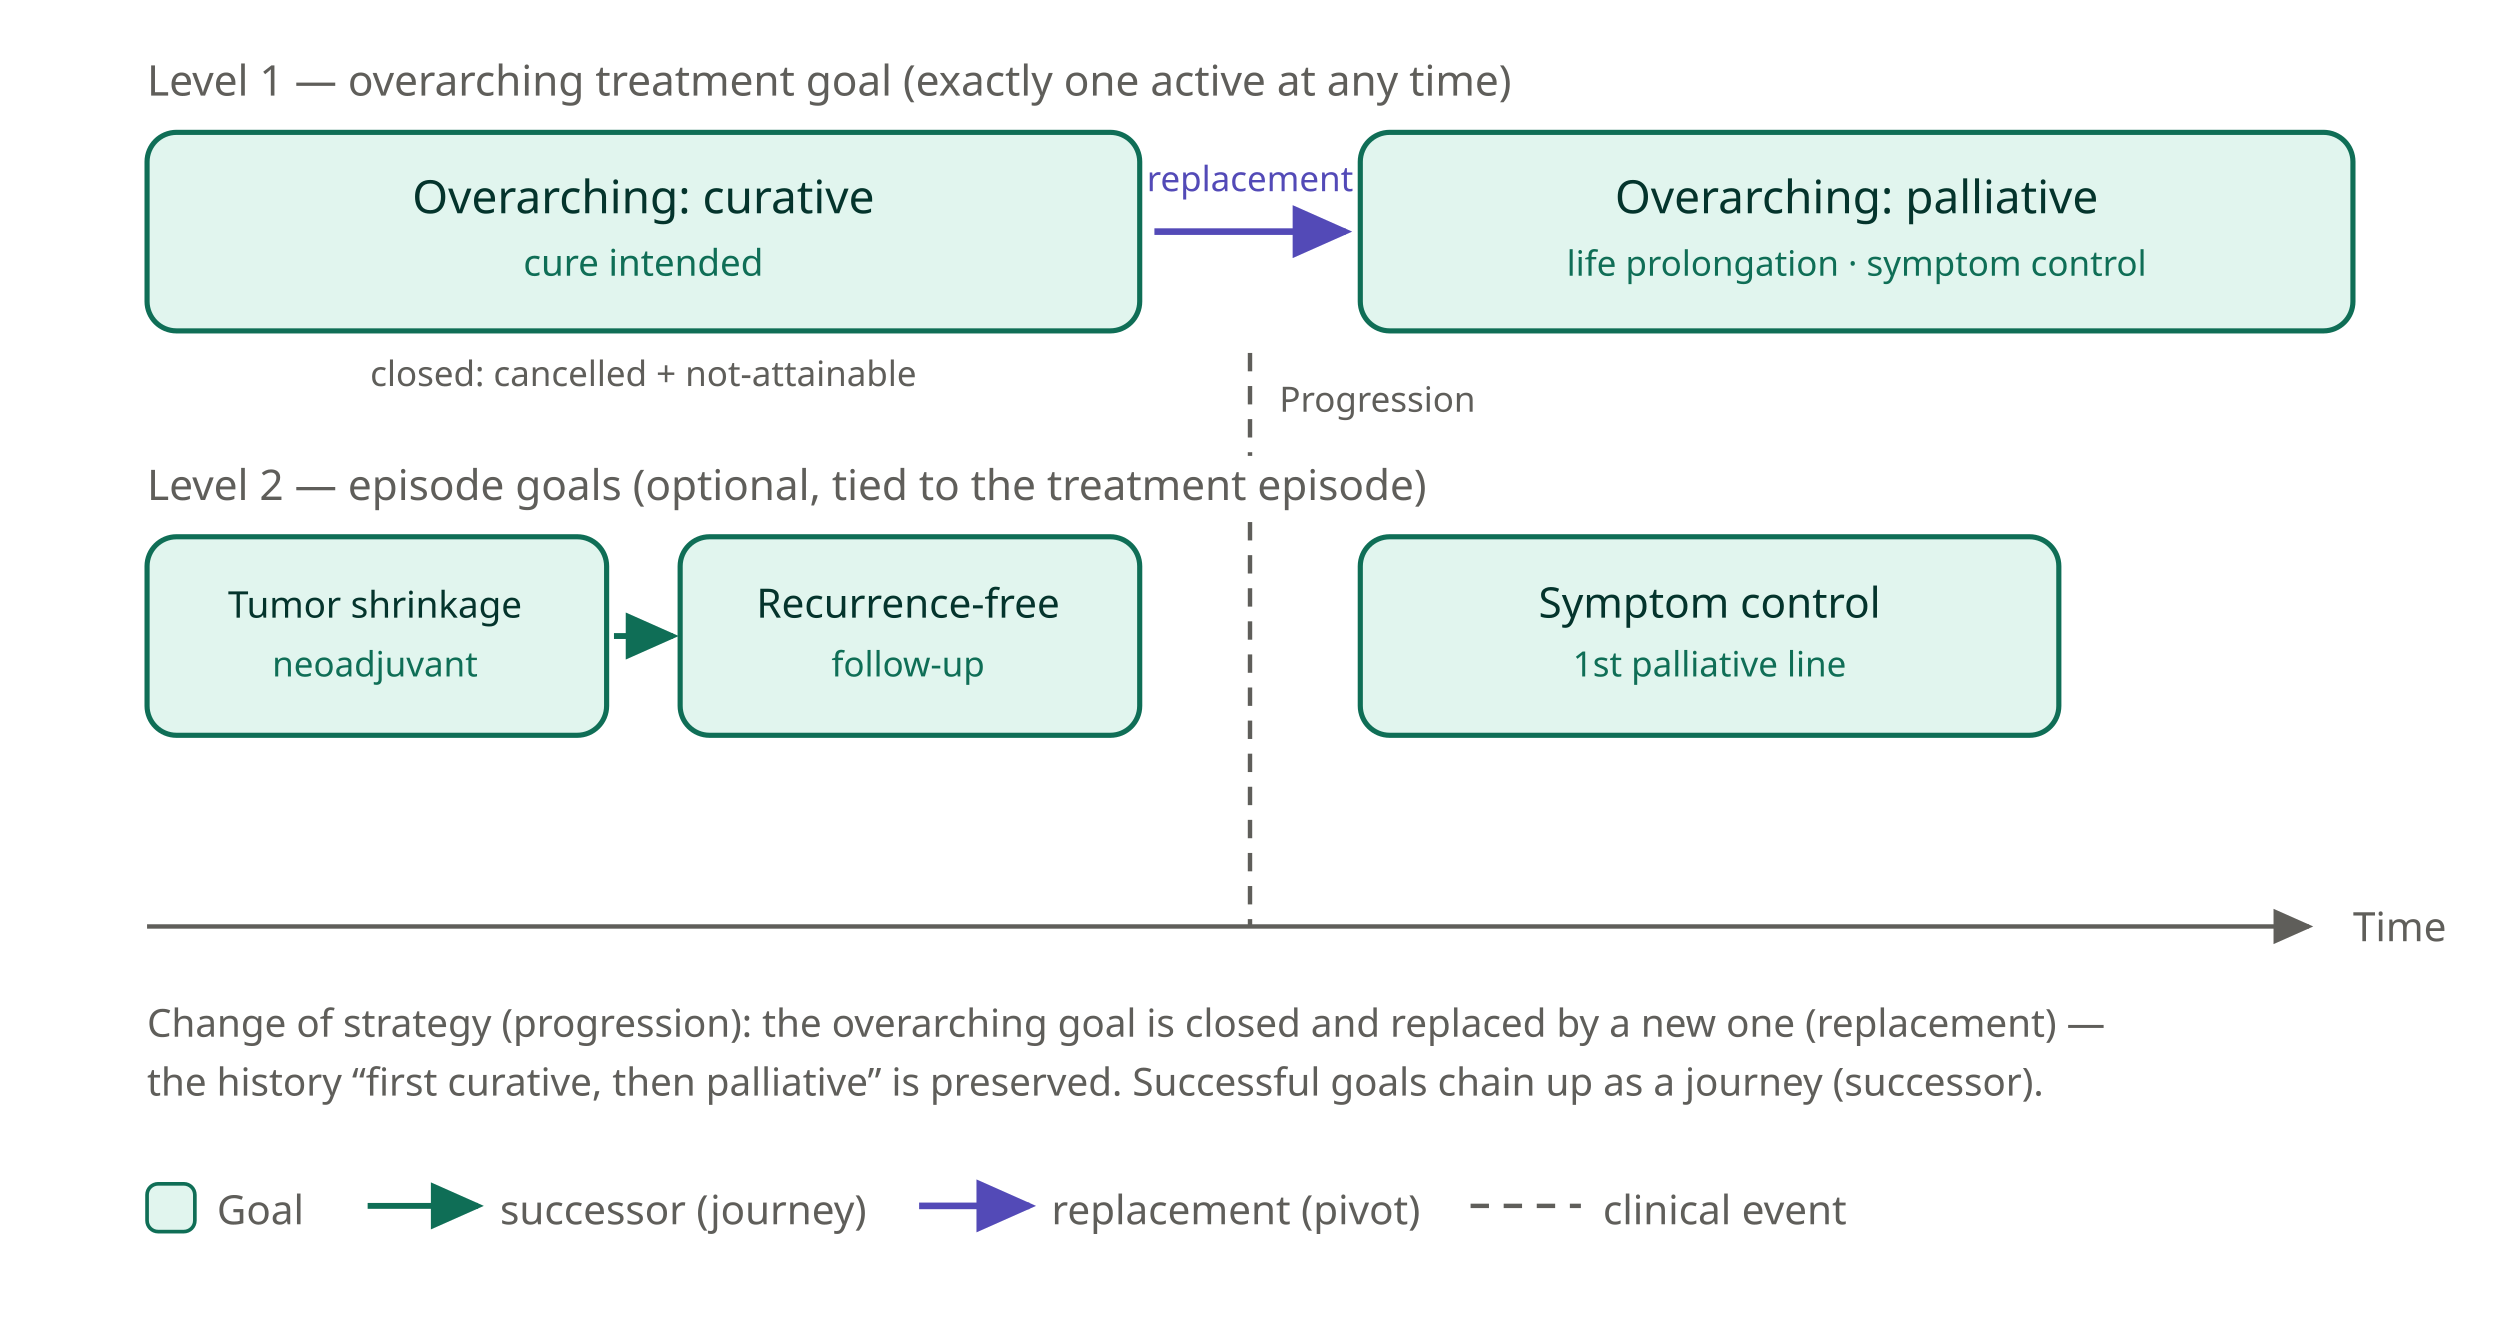
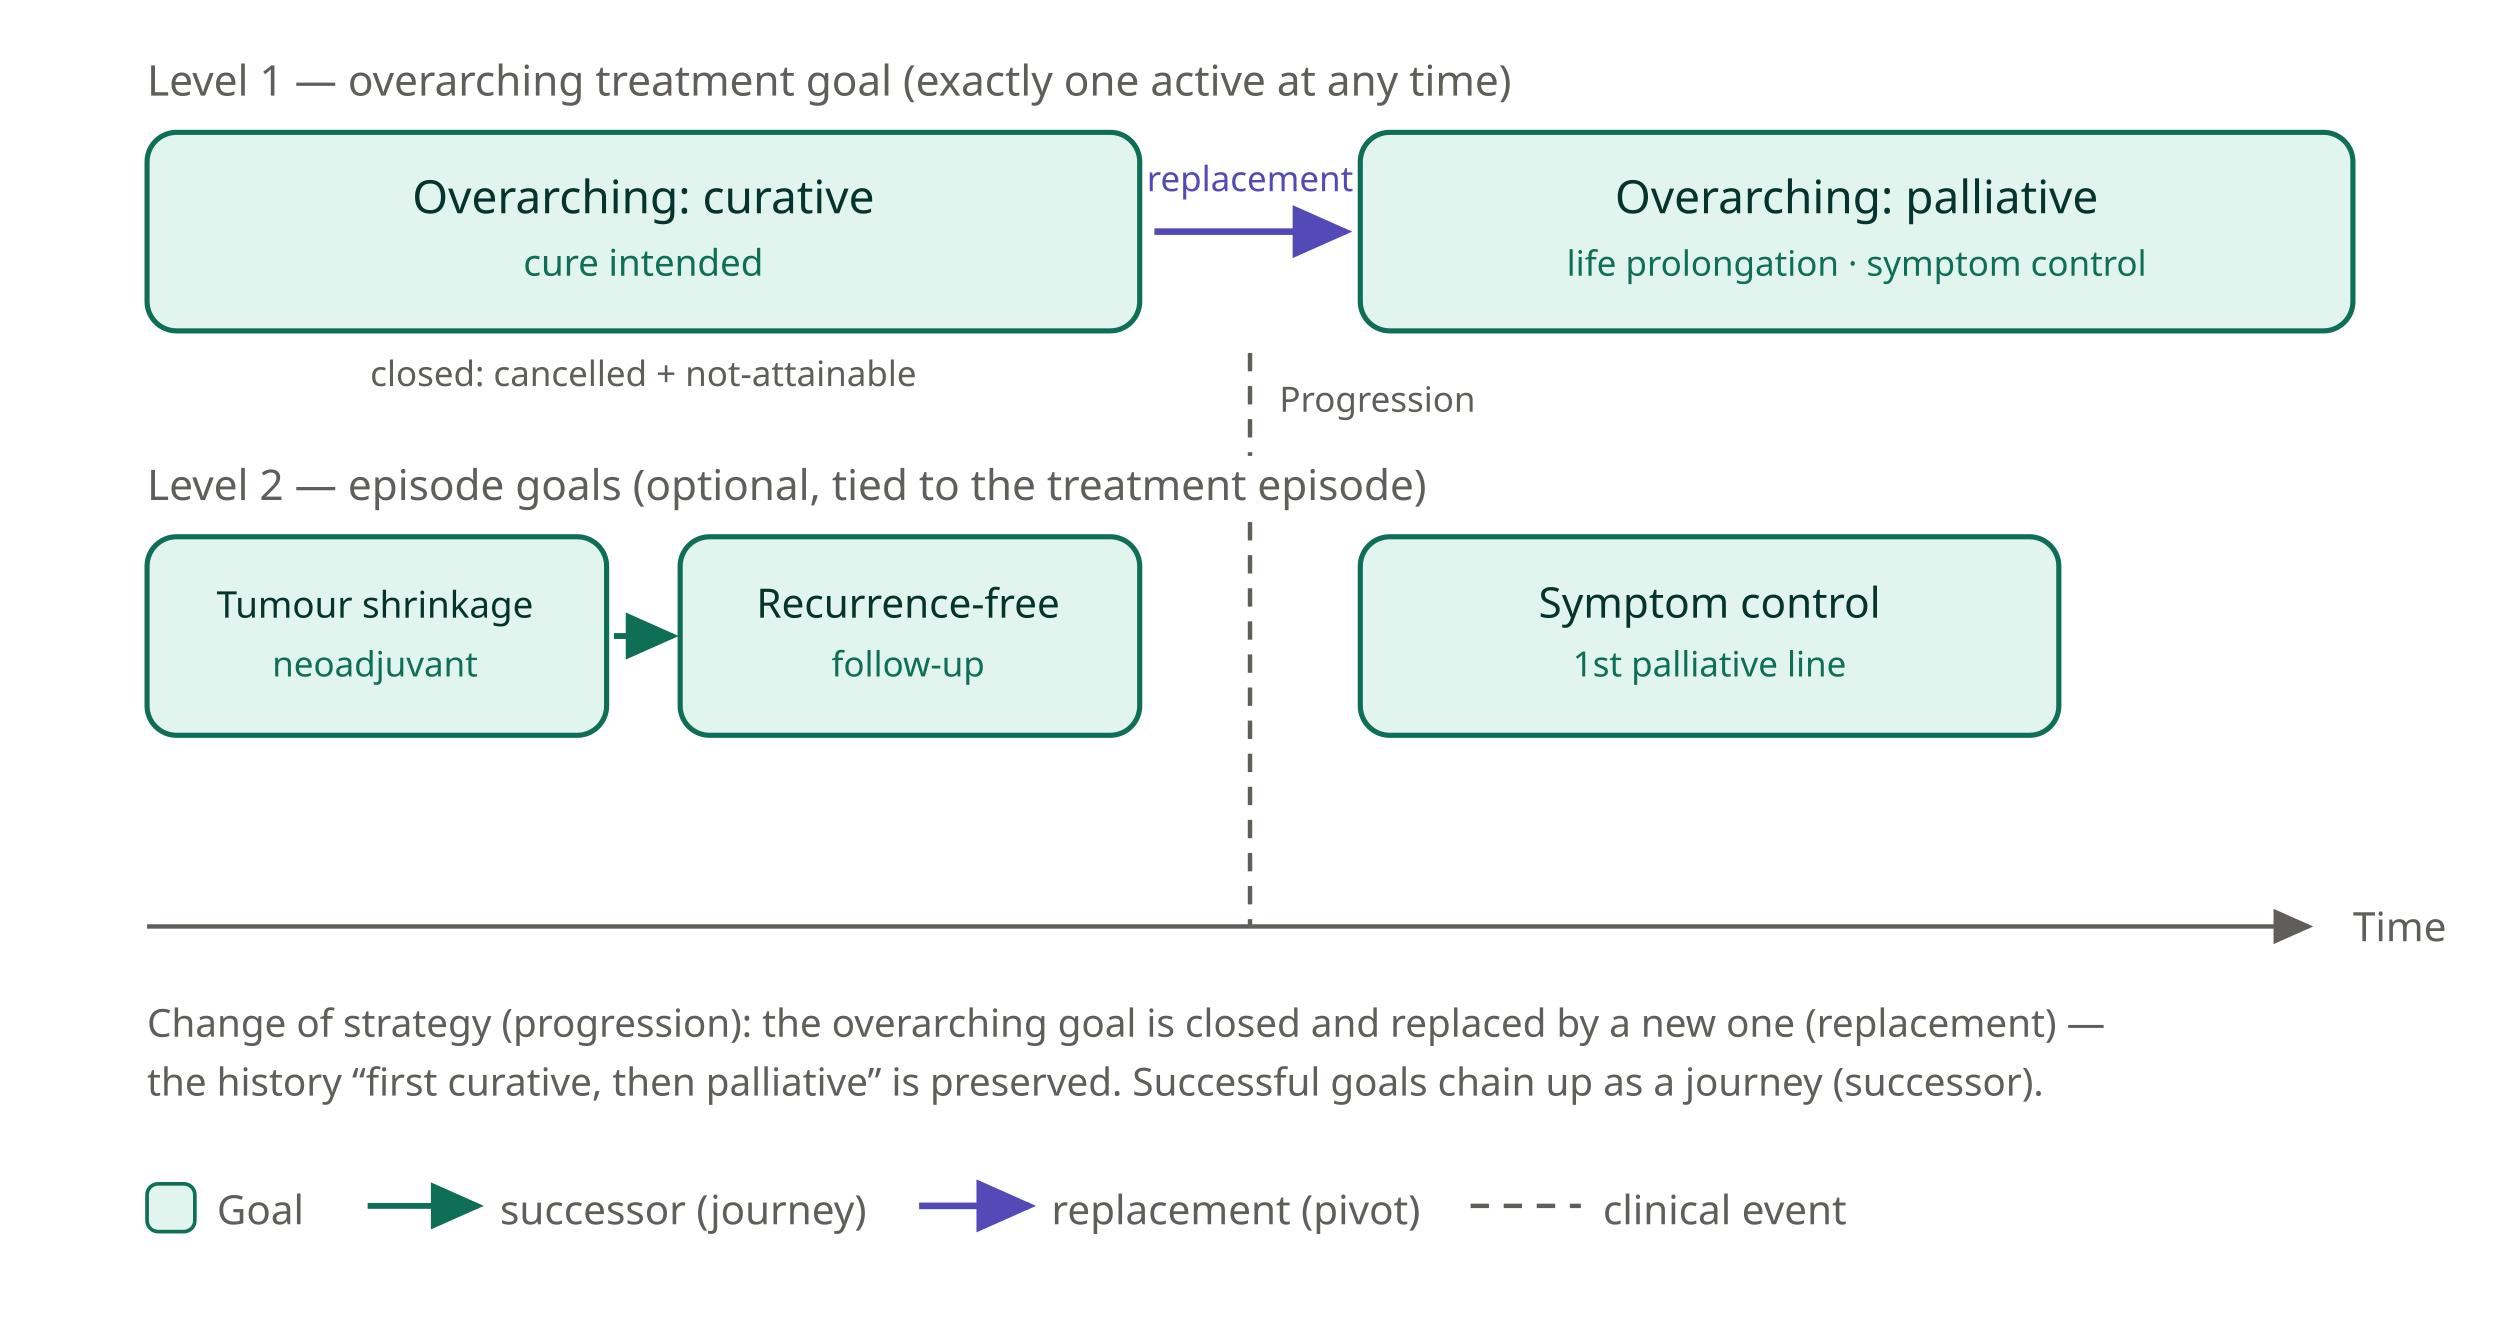
<svg xmlns="http://www.w3.org/2000/svg" width="100%" viewBox="0 0 680 360" role="img" font-family="'Aptos','Segoe UI',system-ui,sans-serif">
  <defs>
    <marker id="arp" markerWidth="10" markerHeight="10" refX="8" refY="4" orient="auto">
      <path d="M0,0 L9,4 L0,8 z" fill="#534AB7" />
    </marker>
    <marker id="argn" markerWidth="10" markerHeight="10" refX="8" refY="4" orient="auto">
      <path d="M0,0 L9,4 L0,8 z" fill="#0F6E56" />
    </marker>
    <marker id="argr" markerWidth="10" markerHeight="10" refX="8" refY="4" orient="auto">
      <path d="M0,0 L9,4 L0,8 z" fill="#5F5E5A" />
    </marker>
  </defs>
  <text x="40" y="26" font-size="11.5" font-weight="500" fill="#5F5E5A">Level 1 — overarching treatment goal (exactly one active at any time)</text>
  <g>
    <rect x="40" y="36" width="270" height="54" rx="8" fill="#E1F5EE" stroke="#0F6E56" stroke-width="1.4" />
    <text x="175" y="58" text-anchor="middle" font-size="12.5" font-weight="500" fill="#04342C">Overarching: curative</text>
    <text x="175" y="75" text-anchor="middle" font-size="10" fill="#0F6E56">cure intended</text>
  </g>
  <text x="175" y="105" text-anchor="middle" font-size="9.5" fill="#5F5E5A">closed: cancelled + not-attainable</text>
  <line x1="314" y1="63" x2="366" y2="63" stroke="#534AB7" stroke-width="1.8" marker-end="url(#arp)" />
  <text x="340" y="52" text-anchor="middle" font-size="9.5" font-weight="500" fill="#534AB7">replacement</text>
  <g>
    <rect x="370" y="36" width="270" height="54" rx="8" fill="#E1F5EE" stroke="#0F6E56" stroke-width="1.4" />
    <text x="505" y="58" text-anchor="middle" font-size="12.5" font-weight="500" fill="#04342C">Overarching: palliative</text>
    <text x="505" y="75" text-anchor="middle" font-size="9.5" fill="#0F6E56">life prolongation · symptom control</text>
  </g>
  <line x1="340" y1="96" x2="340" y2="124" stroke="#5F5E5A" stroke-width="1.2" stroke-dasharray="5,4" />
  <line x1="340" y1="142" x2="340" y2="252" stroke="#5F5E5A" stroke-width="1.2" stroke-dasharray="5,4" />
  <text x="348" y="112" font-size="9.5" fill="#5F5E5A">Progression</text>
  <text x="40" y="136" font-size="11.5" font-weight="500" fill="#5F5E5A">Level 2 — episode goals (optional, tied to the treatment episode)</text>
  <g>
    <rect x="40" y="146" width="125" height="54" rx="8" fill="#E1F5EE" stroke="#0F6E56" stroke-width="1.4" />
-     <text x="102" y="168" text-anchor="middle" font-size="10" font-weight="500" fill="#04342C">Tumor shrinkage</text>
+     <text x="102" y="168" text-anchor="middle" font-size="10" font-weight="500" fill="#04342C">Tumour shrinkage</text>
    <text x="102" y="184" text-anchor="middle" font-size="9.5" fill="#0F6E56">neoadjuvant</text>
  </g>
  <line x1="167" y1="173" x2="183" y2="173" stroke="#0F6E56" stroke-width="1.6" marker-end="url(#argn)" />
  <g>
    <rect x="185" y="146" width="125" height="54" rx="8" fill="#E1F5EE" stroke="#0F6E56" stroke-width="1.4" />
    <text x="247" y="168" text-anchor="middle" font-size="11" font-weight="500" fill="#04342C">Recurrence-free</text>
    <text x="247" y="184" text-anchor="middle" font-size="9.5" fill="#0F6E56">follow-up</text>
  </g>
  <g>
    <rect x="370" y="146" width="190" height="54" rx="8" fill="#E1F5EE" stroke="#0F6E56" stroke-width="1.4" />
    <text x="465" y="168" text-anchor="middle" font-size="11.5" font-weight="500" fill="#04342C">Symptom control</text>
    <text x="465" y="184" text-anchor="middle" font-size="9.5" fill="#0F6E56">1st palliative line</text>
  </g>
  <line x1="40" y1="252" x2="628" y2="252" stroke="#5F5E5A" stroke-width="1.2" marker-end="url(#argr)" />
  <text x="640" y="256" font-size="11" fill="#5F5E5A">Time</text>
  <text x="40" y="282" font-size="10.5" fill="#5F5E5A">Change of strategy (progression): the overarching goal is closed and replaced by a new one (replacement) —</text>
  <text x="40" y="298" font-size="10.5" fill="#5F5E5A">the history “first curative, then palliative” is preserved. Successful goals chain up as a journey (successor).</text>
  <rect x="40" y="322" width="13" height="13" rx="3" fill="#E1F5EE" stroke="#0F6E56" />
  <text x="59" y="333" font-size="11" fill="#5F5E5A">Goal</text>
  <line x1="100" y1="328" x2="130" y2="328" stroke="#0F6E56" stroke-width="1.6" marker-end="url(#argn)" />
  <text x="136" y="333" font-size="11" fill="#5F5E5A">successor (journey)</text>
  <line x1="250" y1="328" x2="280" y2="328" stroke="#534AB7" stroke-width="1.8" marker-end="url(#arp)" />
  <text x="286" y="333" font-size="11" fill="#5F5E5A">replacement (pivot)</text>
  <line x1="400" y1="328" x2="430" y2="328" stroke="#5F5E5A" stroke-width="1.2" stroke-dasharray="5,4" />
  <text x="436" y="333" font-size="11" fill="#5F5E5A">clinical event</text>
</svg>
